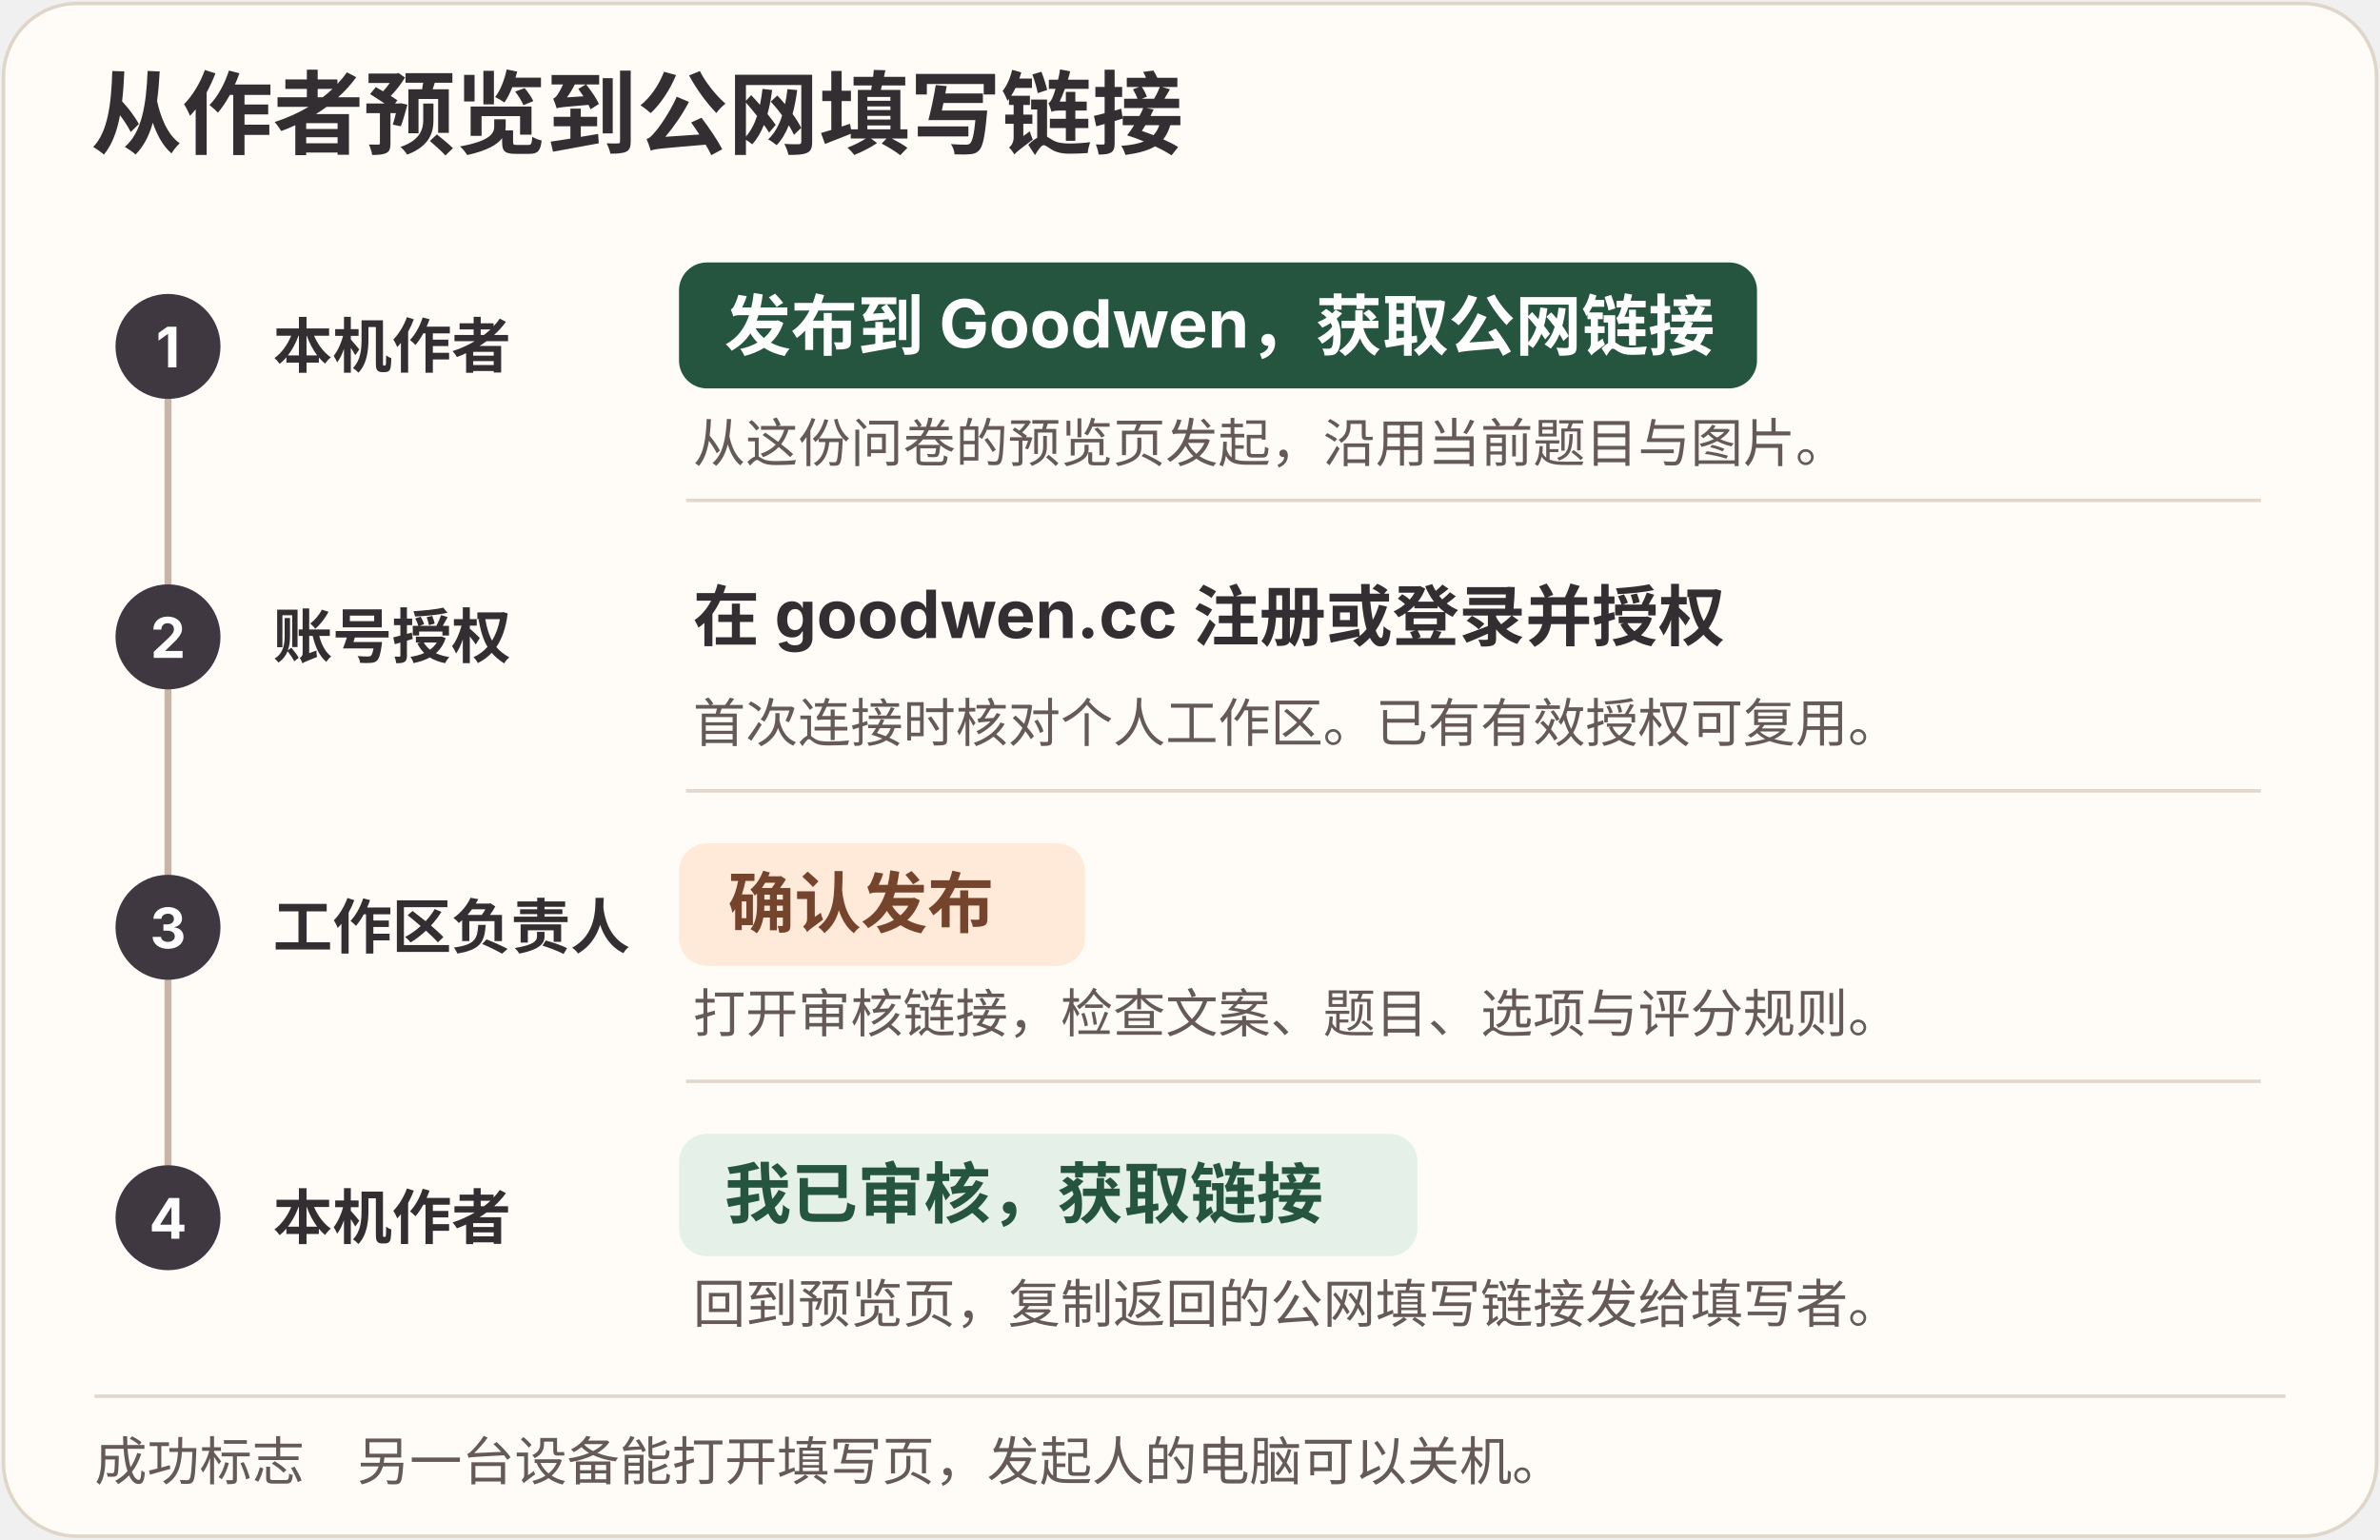
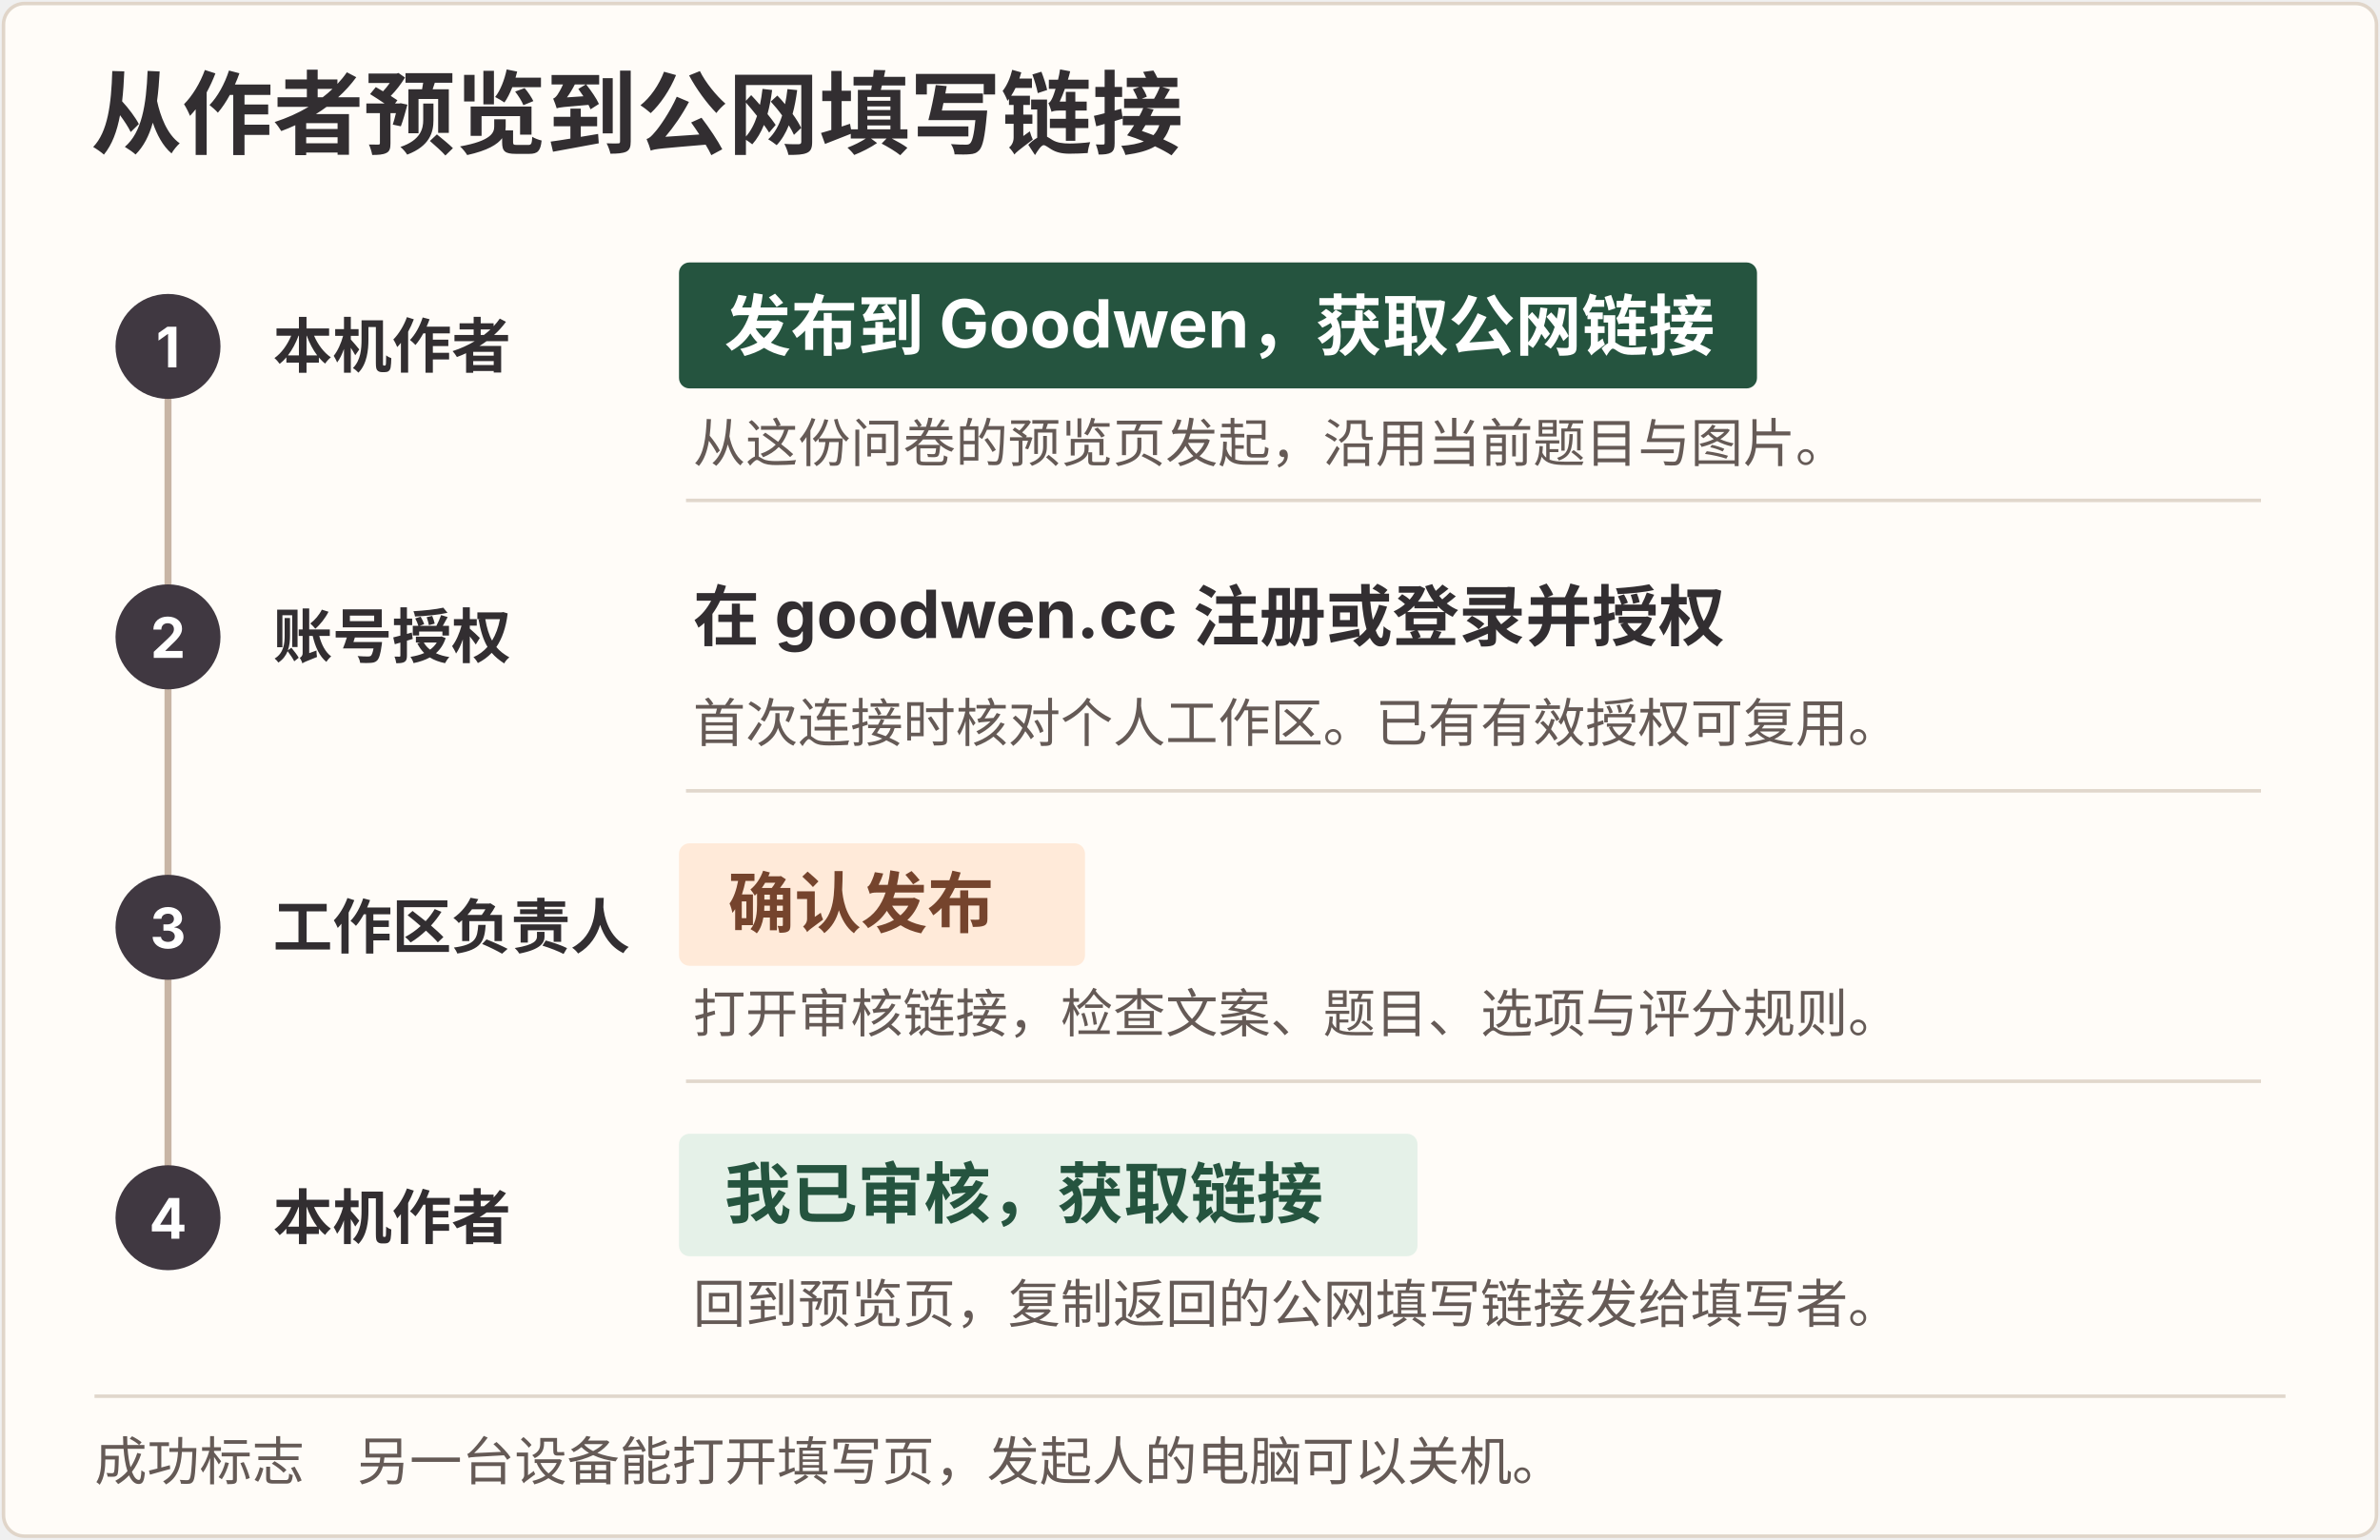
<svg xmlns="http://www.w3.org/2000/svg" width="680" height="440" viewBox="0 0 680 440" role="img" aria-labelledby="title desc" lang="zh-CN">
  <defs>
    <style>
    text{font-family:Inter,"Noto Sans CJK SC","PingFang SC","Microsoft YaHei",sans-serif;fill:#322e31}
    .role{font-size:17px;font-weight:650}.action{font-size:19px;font-weight:700}.detail{font-size:15px;fill:#655a56}
    .num text{font:700 16px Inter,Arial,sans-serif;fill:white;text-anchor:middle}
  </style>
  </defs>
-   <rect x="1" y="1" width="678" height="438" rx="21" fill="#fffcf8" stroke="#e0d5c9" />
+   <rect x="1" y="1" width="678" height="438" rx="6" fill="#fffcf8" stroke="#e0d5c9" />
  <text x="26" y="42" style="font-size:26px;font-weight:730">从作者预览到公网填写链接</text>
  <path d="M48 94v268" stroke="#c8b5a5" stroke-width="2" fill="none" />
  <g fill="#403841">
    <circle cx="48" cy="99" r="15" />
    <circle cx="48" cy="182" r="15" />
    <circle cx="48" cy="265" r="15" />
    <circle cx="48" cy="348" r="15" />
  </g>
  <g class="num">
    <text x="48" y="105">1</text>
    <text x="48" y="188">2</text>
    <text x="48" y="271">3</text>
    <text x="48" y="354">4</text>
  </g>
  <g class="role">
    <text x="78" y="105">本机作者</text>
    <text x="78" y="188">账号授权</text>
    <text x="78" y="271">工作区负责人</text>
    <text x="78" y="354">本机作者</text>
  </g>
  <g fill="none" stroke="#e1d7cc">
    <path d="M196 143h450M196 226h450M196 309h450" />
  </g>
-   <rect x="194" y="75" width="308" height="36" rx="8" fill="#25543f" />
+   <rect x="194" y="75" width="308" height="36" rx="3" fill="#25543f" />
  <text class="action" x="207" y="100" style="fill:white">发布到 Goodwen，获取公网链接</text>
  <text class="detail" x="198" y="132">从这份问卷的预览页发起，沿用当前题目与图片。</text>
  <text class="action" x="198" y="183">在 goodwen.cc 注册或登录并授权</text>
  <text class="detail" x="198" y="212">首次连接时核对个人工作区。已有有效授权可复用。</text>
-   <rect x="194" y="241" width="116" height="35" rx="8" fill="#ffead9" />
+   <rect x="194" y="241" width="116" height="35" rx="3" fill="#ffead9" />
  <text class="action" x="208" y="265" style="fill:#75442d">确认发布</text>
  <text class="detail" x="198" y="295">打开审核链接，检查文案、题目、选项与评分规则。</text>
-   <rect x="194" y="324" width="211" height="35" rx="8" fill="#e5f1e8" />
+   <rect x="194" y="324" width="211" height="35" rx="3" fill="#e5f1e8" />
  <text class="action" x="207" y="348" style="fill:#25543f">我已审核，获取链接</text>
  <text class="detail" x="198" y="378">回到预览页，复制返回的公网填写链接发给填写者。</text>
  <path d="M27 399h626" stroke="#e1d7cc" />
  <text class="detail" x="27" y="423">成功标志　另一台设备能打开填写页，发起人的电脑可以关机。</text>
</svg>
